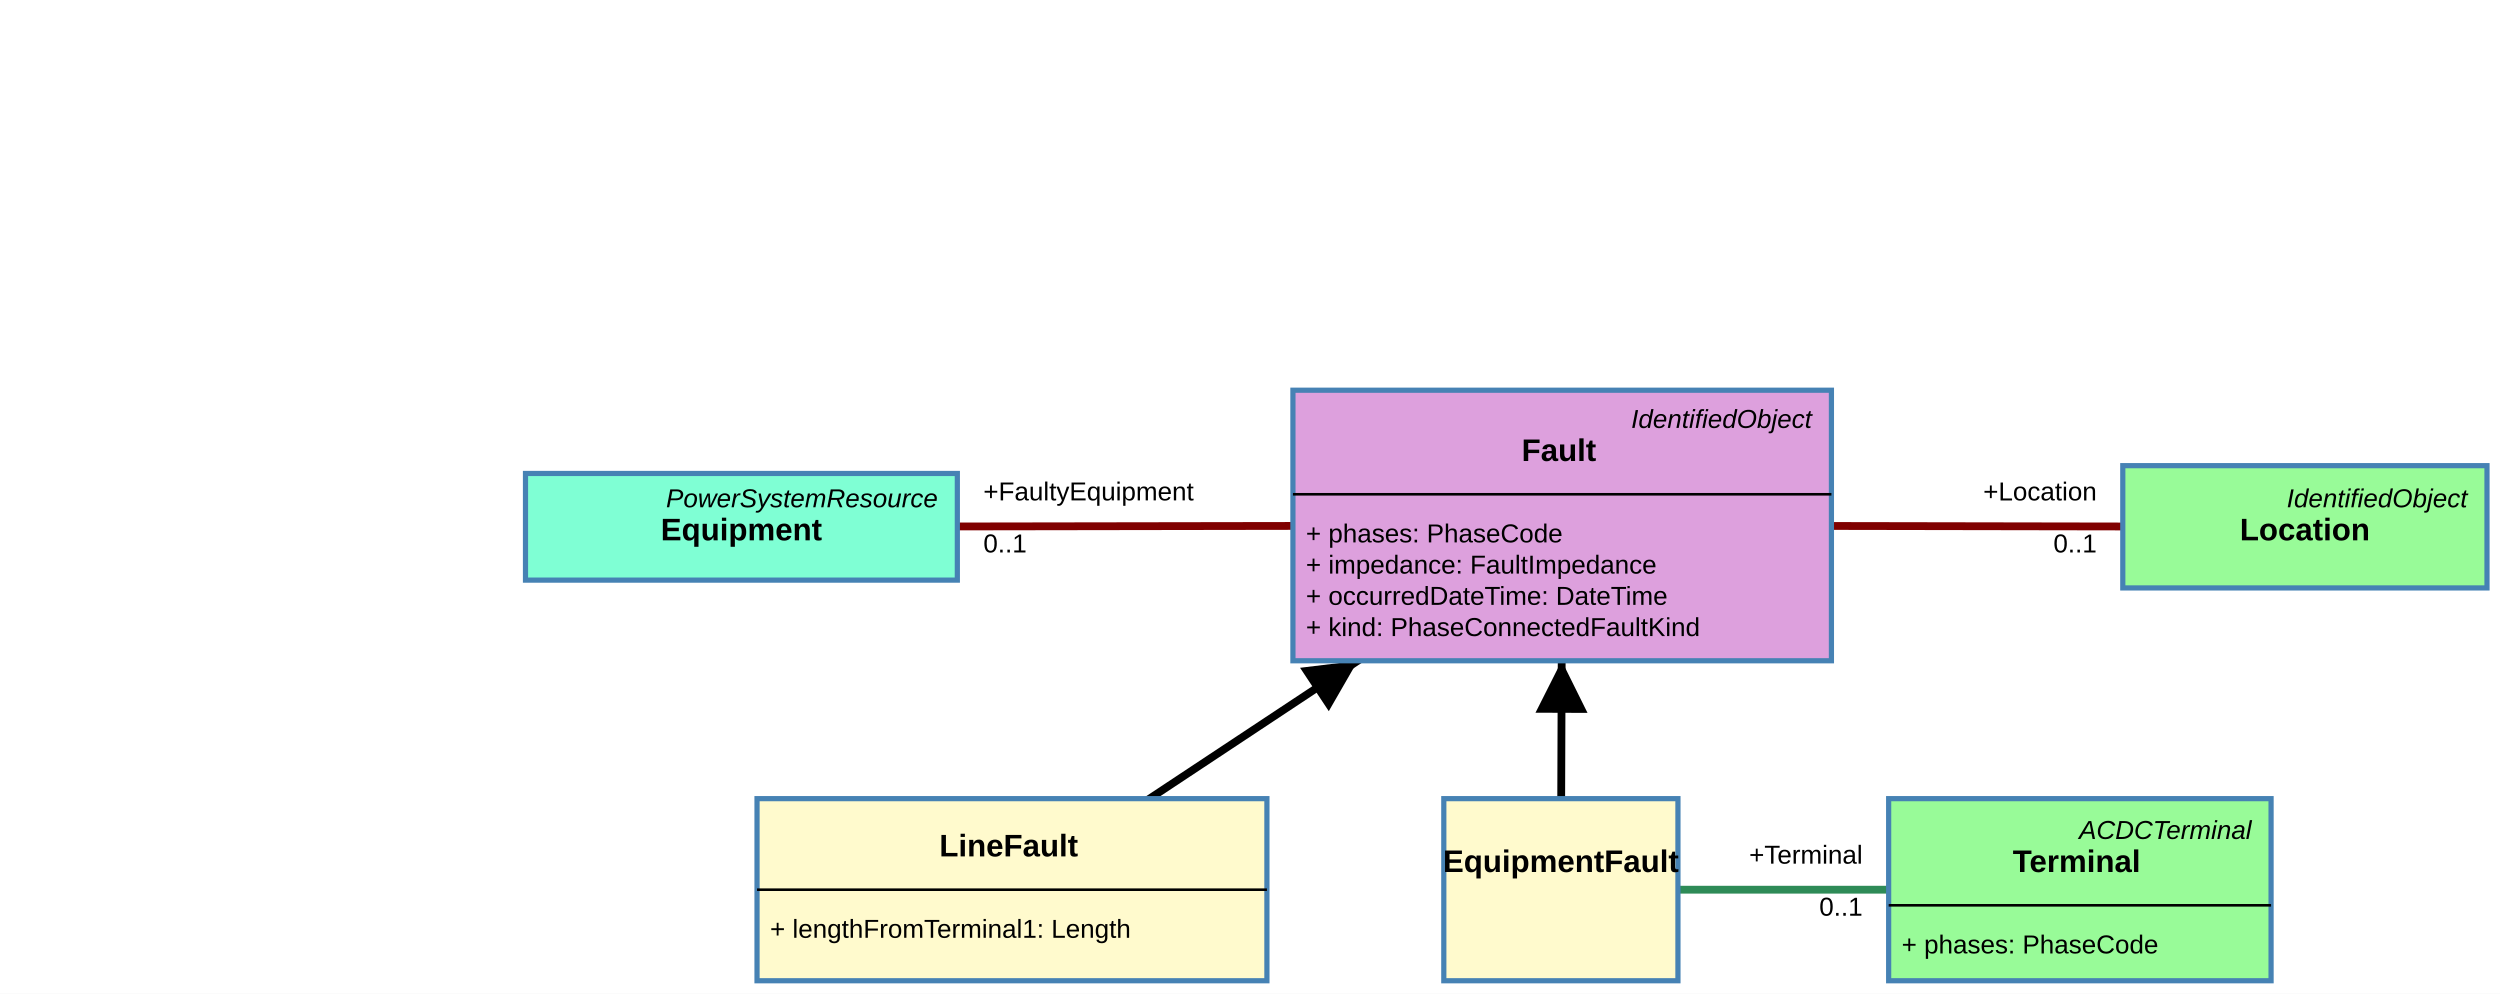
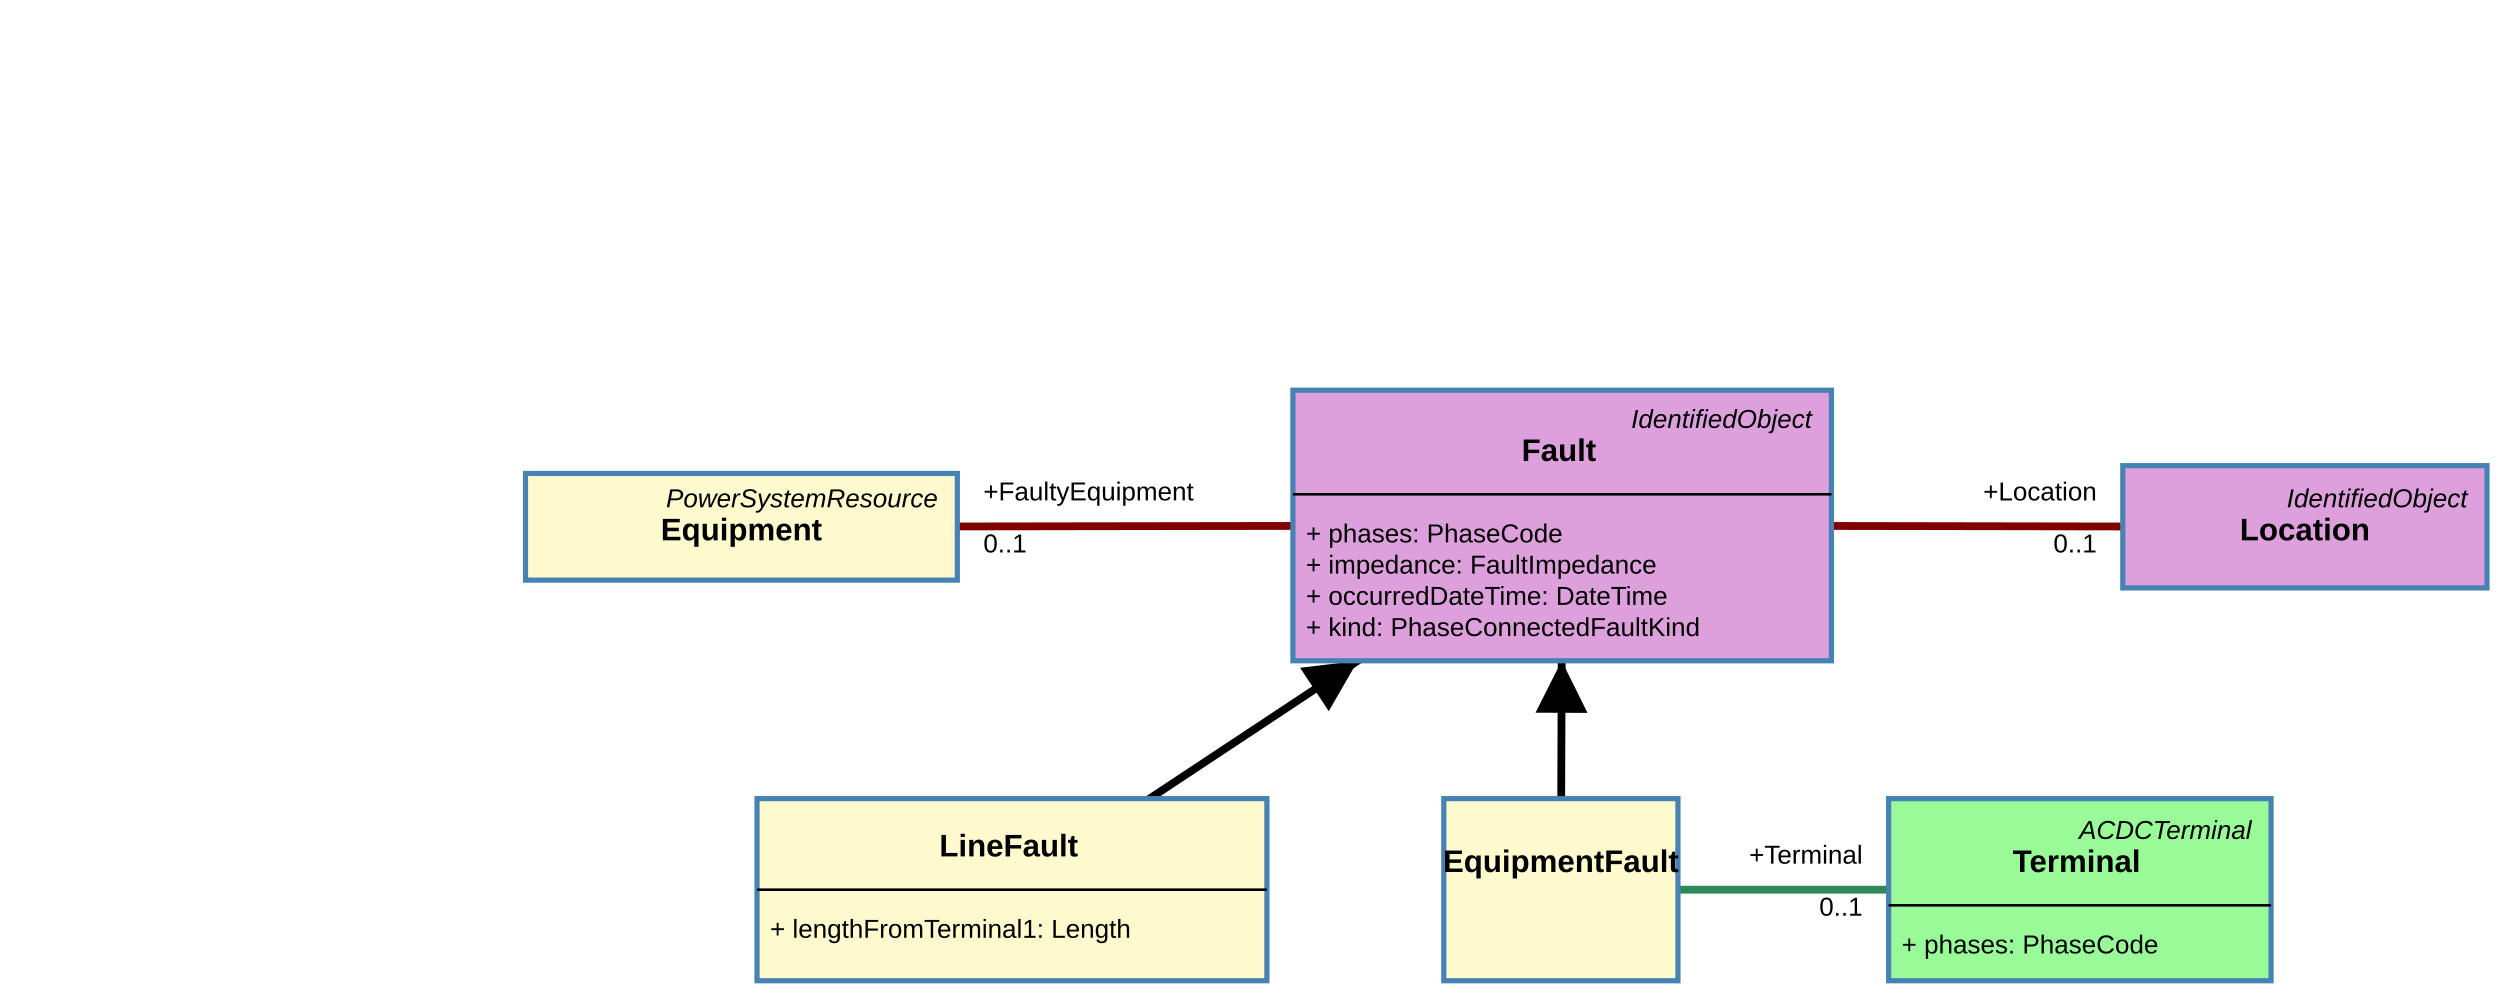
<svg xmlns="http://www.w3.org/2000/svg" width="961" height="382">
  <rect width="100%" height="100%" fill="white" />
  <g class="zoom-group">
    <defs>
      <marker id="arrowhead" viewBox="-0 -5 10 10" refX="5" refY="0" orient="auto" markerWidth="10" markerHeight="10" xoverflow="visible">
        <path d="M 0,-5 L 10 ,0 L 0,5" fill="black" style="stroke: none;" />
      </marker>
    </defs>
    <line class="link" x1="600" y1="342" x2="799.5" y2="342" stroke="#2e8b57" stroke-width="3" />
    <line class="link" x1="600" y1="342" x2="600.5" y2="202" stroke="#000000" stroke-width="3" marker-end="url(#arrowhead)" />
    <line class="link" x1="389" y1="342" x2="600.5" y2="202" stroke="#000000" stroke-width="3" marker-end="url(#arrowhead)" />
    <line class="link" x1="600.5" y1="202" x2="285" y2="202.5" stroke="#800000" stroke-width="3" />
    <line class="link" x1="600.5" y1="202" x2="886" y2="202.5" stroke="#800000" stroke-width="3" />
    <line class="arrow" x2="600.279" y2="264" x1="600" y1="342" stroke="#000000" stroke-width="2" marker-end="url(#arrowhead)" />
    <line class="arrow" x2="513.604" y2="259.52" x1="389" y1="342" stroke="#000000" stroke-width="2" marker-end="url(#arrowhead)" />
    <g class="draggable" transform="translate(726, 307)">
      <rect class="box" width="147" height="70" style="fill: #98fb98; stroke: steelblue; stroke-width: 2px; cursor: move;" />
      <text x="0" y="0" text-anchor="start" font-size="10px">
        <tspan x="142" y="12" dy=".35em" text-anchor="end" style="font-family: Arial, sans-serif; font-weight: 400; font-style: italic; fill: black; font-size: 10px; pointer-events: none;">ACDCTerminal</tspan>
        <tspan x="73.5" y="24" dy=".35em" text-anchor="middle" style="font-family: Arial, sans-serif; font-weight: 700; font-style: normal; fill: black; font-size: 12px; pointer-events: none;">Terminal</tspan>
        <tspan x="5" y="56" dy=".35em" text-anchor="start" style="font-family: Arial, sans-serif; font-weight: 400; font-style: normal; fill: black; font-size: 10px; pointer-events: none;">+   phases: PhaseCode</tspan>
      </text>
      <line x1="0" x2="147" y1="41" y2="41" stroke="black" stroke-width="1" />
    </g>
    <g class="draggable" transform="translate(202, 182)">
-       <rect class="box" width="166" height="41" style="fill: #7fffd4; stroke: steelblue; stroke-width: 2px; cursor: move;" />
+       <rect class="box" width="166" height="41" style="fill: #fffacd; stroke: steelblue; stroke-width: 2px; cursor: move;" />
      <text x="0" y="0" text-anchor="start" font-size="10px">
        <tspan x="161" y="9.5" dy=".35em" text-anchor="end" style="font-family: Arial, sans-serif; font-weight: 400; font-style: italic; fill: black; font-size: 10px; pointer-events: none;">PowerSystemResource</tspan>
        <tspan x="83" y="21.5" dy=".35em" text-anchor="middle" style="font-family: Arial, sans-serif; font-weight: 700; font-style: normal; fill: black; font-size: 12px; pointer-events: none;">Equipment</tspan>
      </text>
    </g>
    <g class="draggable" transform="translate(497, 150)">
      <rect class="box" width="207" height="104" style="fill: #dda0dd; stroke: steelblue; stroke-width: 2px; cursor: move;" />
      <text x="0" y="0" text-anchor="start" font-size="10px">
        <tspan x="202" y="11" dy=".35em" text-anchor="end" style="font-family: Arial, sans-serif; font-weight: 400; font-style: italic; fill: black; font-size: 10px; pointer-events: none;">IdentifiedObject</tspan>
        <tspan x="103.5" y="23" dy=".35em" text-anchor="middle" style="font-family: Arial, sans-serif; font-weight: 700; font-style: normal; fill: black; font-size: 12px; pointer-events: none;">Fault</tspan>
        <tspan x="5" y="55" dy=".35em" text-anchor="start" style="font-family: Arial, sans-serif; font-weight: 400; font-style: normal; fill: black; font-size: 10px; pointer-events: none;">+   phases: PhaseCode</tspan>
        <tspan x="5" y="67" dy=".35em" text-anchor="start" style="font-family: Arial, sans-serif; font-weight: 400; font-style: normal; fill: black; font-size: 10px; pointer-events: none;">+   impedance: FaultImpedance</tspan>
        <tspan x="5" y="79" dy=".35em" text-anchor="start" style="font-family: Arial, sans-serif; font-weight: 400; font-style: normal; fill: black; font-size: 10px; pointer-events: none;">+   occurredDateTime: DateTime</tspan>
        <tspan x="5" y="91" dy=".35em" text-anchor="start" style="font-family: Arial, sans-serif; font-weight: 400; font-style: normal; fill: black; font-size: 10px; pointer-events: none;">+   kind: PhaseConnectedFaultKind</tspan>
      </text>
      <line x1="0" x2="207" y1="40" y2="40" stroke="black" stroke-width="1" />
    </g>
    <g class="draggable" transform="translate(291, 307)">
      <rect class="box" width="196" height="70" style="fill: #fffacd; stroke: steelblue; stroke-width: 2px; cursor: move;" />
      <text x="0" y="0" text-anchor="start" font-size="10px">
        <tspan x="98" y="18" dy=".35em" text-anchor="middle" style="font-family: Arial, sans-serif; font-weight: 700; font-style: normal; fill: black; font-size: 12px; pointer-events: none;">LineFault</tspan>
        <tspan x="5" y="50" dy=".35em" text-anchor="start" style="font-family: Arial, sans-serif; font-weight: 400; font-style: normal; fill: black; font-size: 10px; pointer-events: none;">+   lengthFromTerminal1: Length</tspan>
      </text>
      <line x1="0" x2="196" y1="35" y2="35" stroke="black" stroke-width="1" />
    </g>
    <g class="draggable" transform="translate(555, 307)">
      <rect class="box" width="90" height="70" style="fill: #fffacd; stroke: steelblue; stroke-width: 2px; cursor: move;" />
      <text x="0" y="0" text-anchor="start" font-size="10px">
        <tspan x="45" y="24" dy=".35em" text-anchor="middle" style="font-family: Arial, sans-serif; font-weight: 700; font-style: normal; fill: black; font-size: 12px; pointer-events: none;">EquipmentFault</tspan>
      </text>
    </g>
    <g class="draggable" transform="translate(816, 179)">
-       <rect class="box" width="140" height="47" style="fill: #98fb98; stroke: steelblue; stroke-width: 2px; cursor: move;" />
+       <rect class="box" width="140" height="47" style="fill: #dda0dd; stroke: steelblue; stroke-width: 2px; cursor: move;" />
      <text x="0" y="0" text-anchor="start" font-size="10px">
        <tspan x="135" y="12.5" dy=".35em" text-anchor="end" style="font-family: Arial, sans-serif; font-weight: 400; font-style: italic; fill: black; font-size: 10px; pointer-events: none;">IdentifiedObject</tspan>
        <tspan x="70" y="24.5" dy=".35em" text-anchor="middle" style="font-family: Arial, sans-serif; font-weight: 700; font-style: normal; fill: black; font-size: 12px; pointer-events: none;">Location</tspan>
      </text>
    </g>
    <text class="link-text-start-top" x="655" y="342" text-anchor="start" dy="-1em" style="font-family: Arial, sans-serif; font-size: 10px; fill: black;" />
    <text class="link-text-start-top" x="595.143" y="302" text-anchor="end" dy="-1em" style="font-family: Arial, sans-serif; font-size: 10px; fill: black;" />
    <text class="link-text-start-top" x="441.044" y="304.24" text-anchor="end" dy="-1em" style="font-family: Arial, sans-serif; font-size: 10px; fill: black;" />
    <text class="link-text-start-top" x="487" y="202.172" text-anchor="end" dy="-1em" style="font-family: Arial, sans-serif; font-size: 10px; fill: black;" />
    <text class="link-text-start-top" x="714" y="202.19" text-anchor="start" dy="-1em" style="font-family: Arial, sans-serif; font-size: 10px; fill: black;" />
    <text class="link-text-start-btm" x="655" y="342" dy="1em" text-anchor="start" style="font-family: Arial, sans-serif; font-size: 10px; fill: black;" />
    <text class="link-text-start-btm" x="605.143" y="302" dy="-1em" text-anchor="start" style="font-family: Arial, sans-serif; font-size: 10px; fill: black;" />
    <text class="link-text-start-btm" x="451.044" y="304.24" dy="-1em" text-anchor="start" style="font-family: Arial, sans-serif; font-size: 10px; fill: black;" />
    <text class="link-text-start-btm" x="487" y="202.172" dy="1em" text-anchor="end" style="font-family: Arial, sans-serif; font-size: 10px; fill: black;" />
    <text class="link-text-start-btm" x="714" y="202.19" dy="1em" text-anchor="start" style="font-family: Arial, sans-serif; font-size: 10px; fill: black;" />
    <text class="link-text-end-top" x="716" y="342" dy="-1em" text-anchor="end" style="font-family: Arial, sans-serif; font-size: 10px; fill: black;">+Terminal</text>
    <text class="link-text-end-top" x="595.296" y="259" dy="1em" text-anchor="end" style="font-family: Arial, sans-serif; font-size: 10px; fill: black;" />
    <text class="link-text-end-top" x="512.774" y="256.76" dy="1em" text-anchor="end" style="font-family: Arial, sans-serif; font-size: 10px; fill: black;" />
    <text class="link-text-end-top" x="378" y="202.361" dy="-1em" text-anchor="start" style="font-family: Arial, sans-serif; font-size: 10px; fill: black;">+FaultyEquipment</text>
    <text class="link-text-end-top" x="806" y="202.369" dy="-1em" text-anchor="end" style="font-family: Arial, sans-serif; font-size: 10px; fill: black;">+Location</text>
    <text class="link-text-end-btm" x="716" y="342" dy="1em" text-anchor="end" style="font-family: Arial, sans-serif; font-size: 10px; fill: black;">0..1</text>
    <text class="link-text-end-btm" x="605.296" y="259" dy="1em" text-anchor="start" style="font-family: Arial, sans-serif; font-size: 10px; fill: black;" />
    <text class="link-text-end-btm" x="522.774" y="256.76" dy="1em" text-anchor="start" style="font-family: Arial, sans-serif; font-size: 10px; fill: black;" />
    <text class="link-text-end-btm" x="378" y="202.361" dy="1em" text-anchor="start" style="font-family: Arial, sans-serif; font-size: 10px; fill: black;">0..1</text>
    <text class="link-text-end-btm" x="806" y="202.369" dy="1em" text-anchor="end" style="font-family: Arial, sans-serif; font-size: 10px; fill: black;">0..1</text>
  </g>
</svg>
